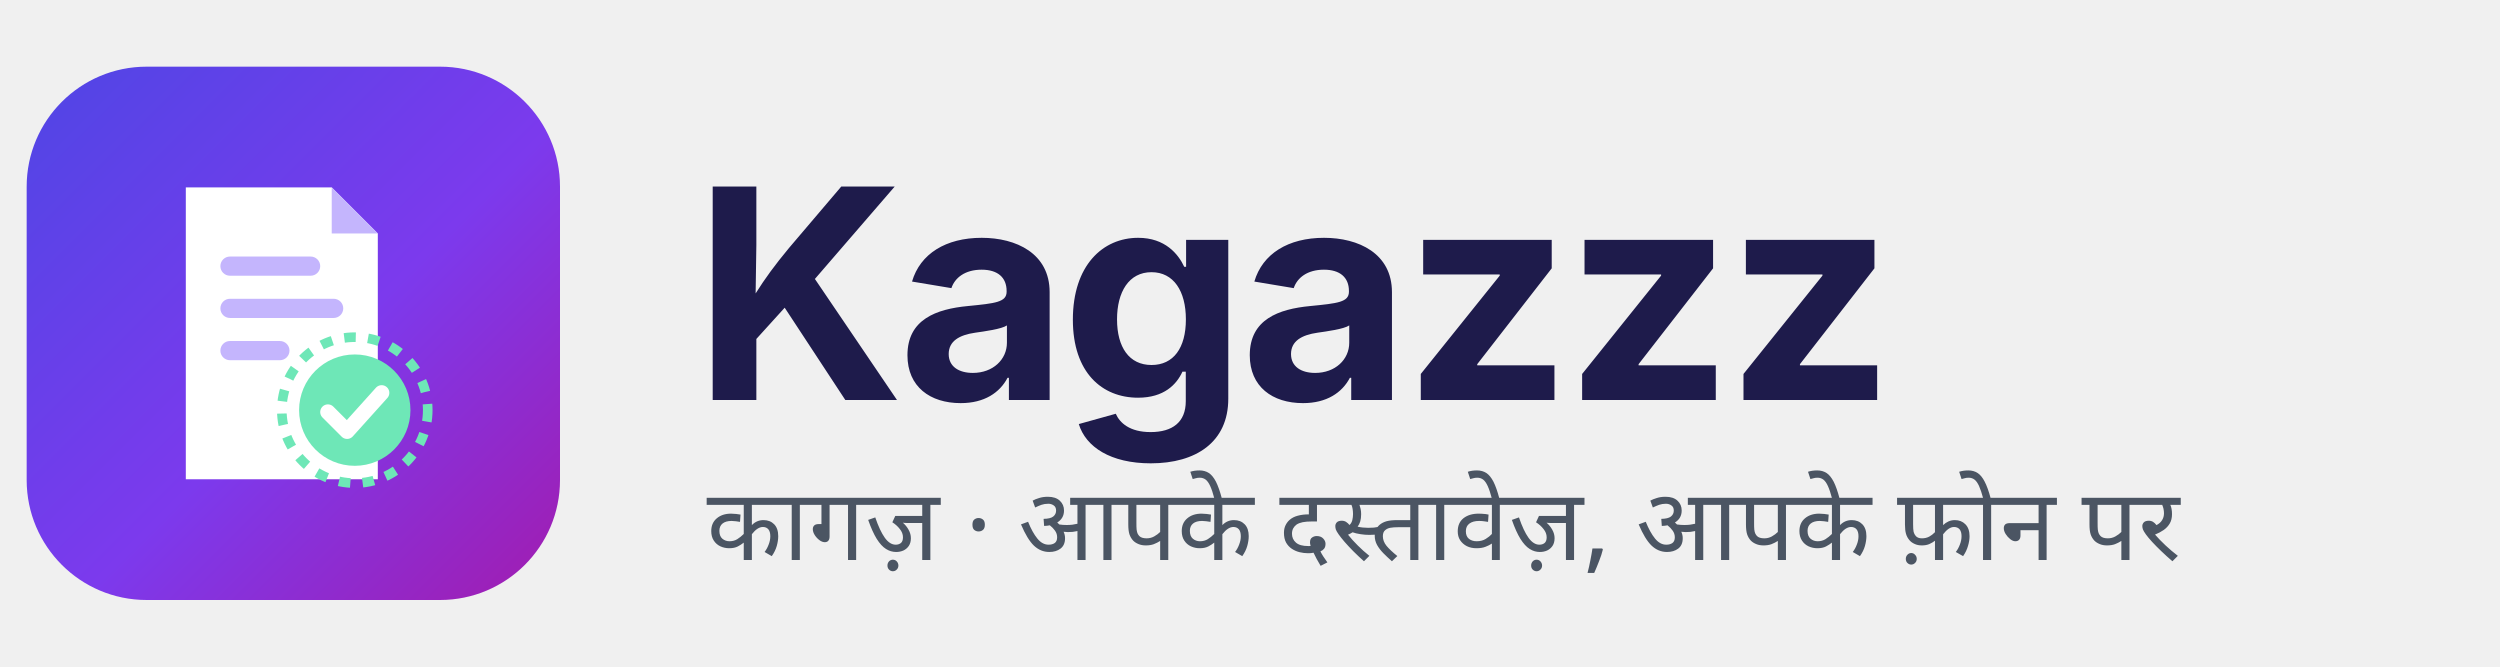
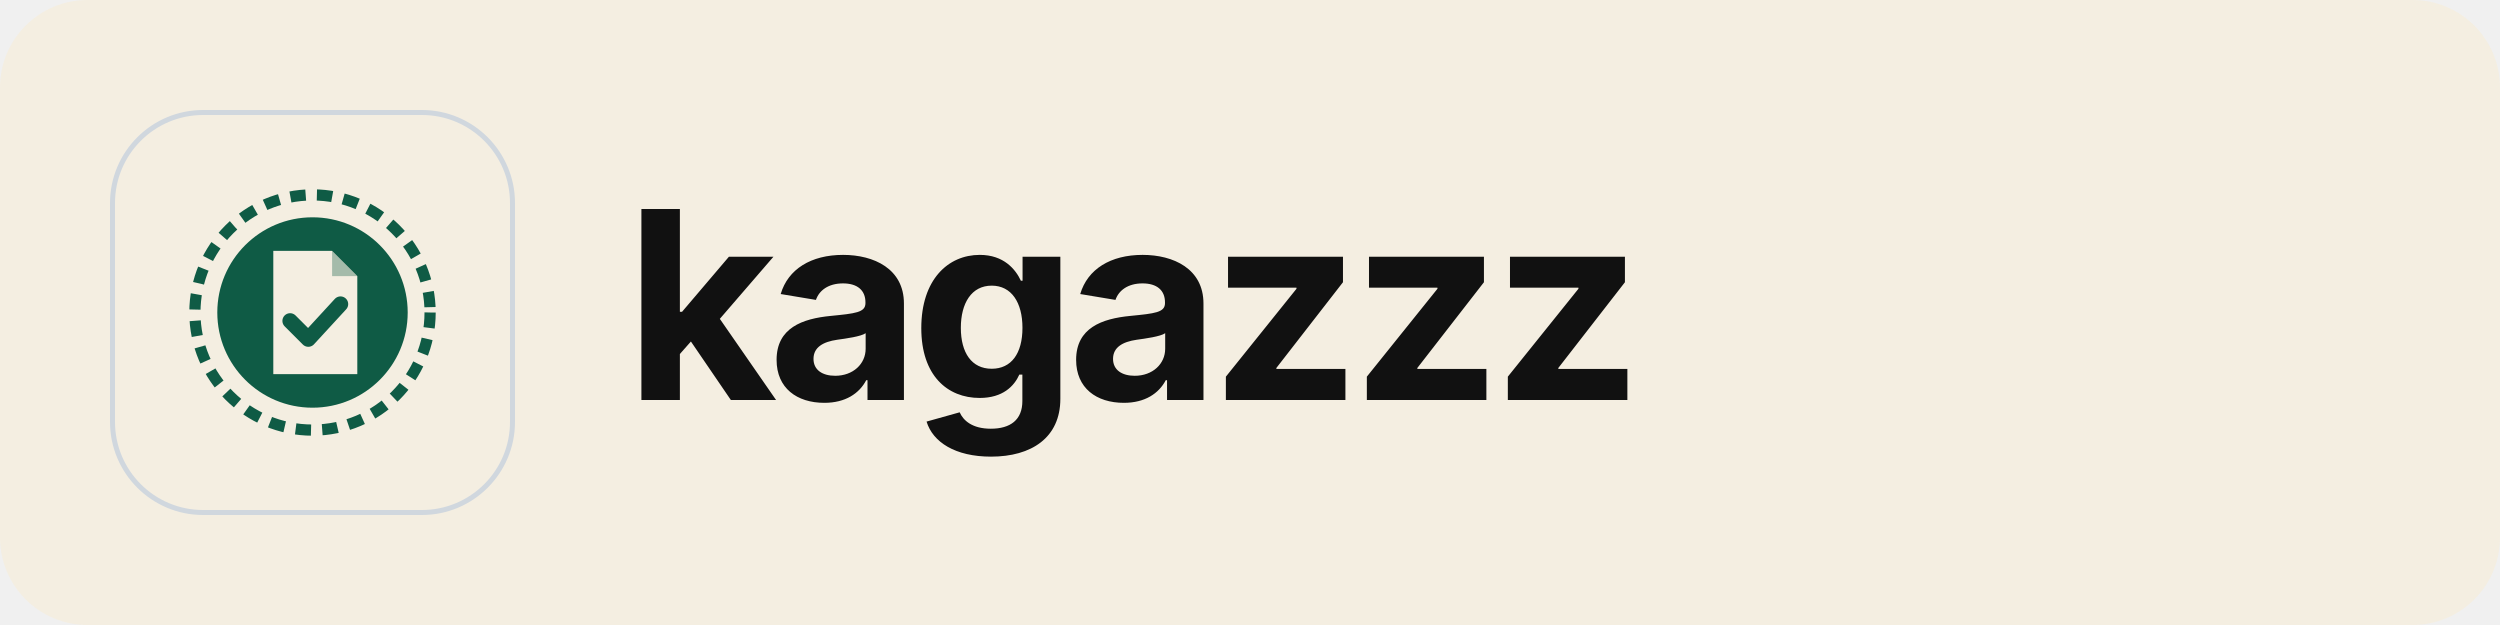
- <svg xmlns="http://www.w3.org/2000/svg" width="1200" height="320" viewBox="0 0 375 100" role="img" aria-label="Kagazzz logo — Mohar — the verified seal">
-   <defs>
-     <linearGradient id="gl-mohar" x1="0" y1="0" x2="1" y2="1">
-       <stop offset="0" stop-color="#4F46E5" />
-       <stop offset="0.55" stop-color="#7C3AED" />
-       <stop offset="1" stop-color="#A21CAF" />
-     </linearGradient>
-   </defs>
-   <rect x="4" y="10" width="80" height="80" rx="18" fill="url(#gl-mohar)" />
-   <g transform="translate(15.2 21.2) scale(0.576)">
-     <path d="M22 12 H60 L72 24 V88 H22 Z" fill="#FFFFFF" />
-     <path d="M60 12 V24 H72 Z" fill="#C4B5FD" />
-     <rect x="31" y="30" width="26" height="5" rx="2.5" fill="#C4B5FD" />
-     <rect x="31" y="41" width="32" height="5" rx="2.5" fill="#C4B5FD" />
-     <rect x="31" y="52" width="18" height="5" rx="2.5" fill="#C4B5FD" />
-     <circle cx="66" cy="70" r="19" fill="none" stroke="#6EE7B7" stroke-width="2.5" stroke-dasharray="3 3.2" />
-     <circle cx="66" cy="70" r="14.5" fill="#6EE7B7" />
-     <path d="M59 70.5 l5 5 l9 -10" fill="none" stroke="#FFFFFF" stroke-width="4" stroke-linecap="round" stroke-linejoin="round" />
+ <svg xmlns="http://www.w3.org/2000/svg" width="1200" height="300" viewBox="0 0 400 100" role="img" aria-label="Kagazzz Mohar logo">
+   <rect width="400" height="100" rx="14" fill="#F4EEE1" />
+   <rect x="18" y="18" width="64" height="64" rx="14.5" fill="#F4EEE1" stroke="#D0D7DE" stroke-width="0.8" />
+   <g transform="translate(27.6 27.6) scale(0.448)">
+     <circle cx="50" cy="50" r="42" fill="none" stroke="#0F5B45" stroke-width="4" stroke-dasharray="5.5 4" />
+     <circle cx="50" cy="50" r="34" fill="#0F5B45" />
+     <path d="M36 28 H57 L66 37 V72 H36 Z" fill="#F4EEE1" />
+     <path d="M57 28 V37 H66 Z" fill="#0F5B45" opacity="0.35" />
+     <path d="M42 53 L48.5 59.5 L60 47" fill="none" stroke="#0F5B45" stroke-width="5.5" stroke-linecap="round" stroke-linejoin="round" />
  </g>
-   <text x="104" y="60" font-family="'Space Grotesk','Inter','Segoe UI',system-ui,sans-serif" font-weight="700" font-size="44" letter-spacing="-1" fill="#1E1B4B">Kagazzz</text>
-   <text x="106" y="84" font-family="'Noto Sans Devanagari','Kohinoor Devanagari','Mangal',sans-serif" font-weight="500" font-size="15" fill="#4B5563">कागज़ · आपके दस्तावेज़, आपके फ़ोन पर</text>
+   <text x="100" y="64" font-family="'Space Grotesk','Inter','Segoe UI',system-ui,sans-serif" font-weight="700" font-size="42" letter-spacing="-1.5" fill="#111111">kagazzz</text>
</svg>
